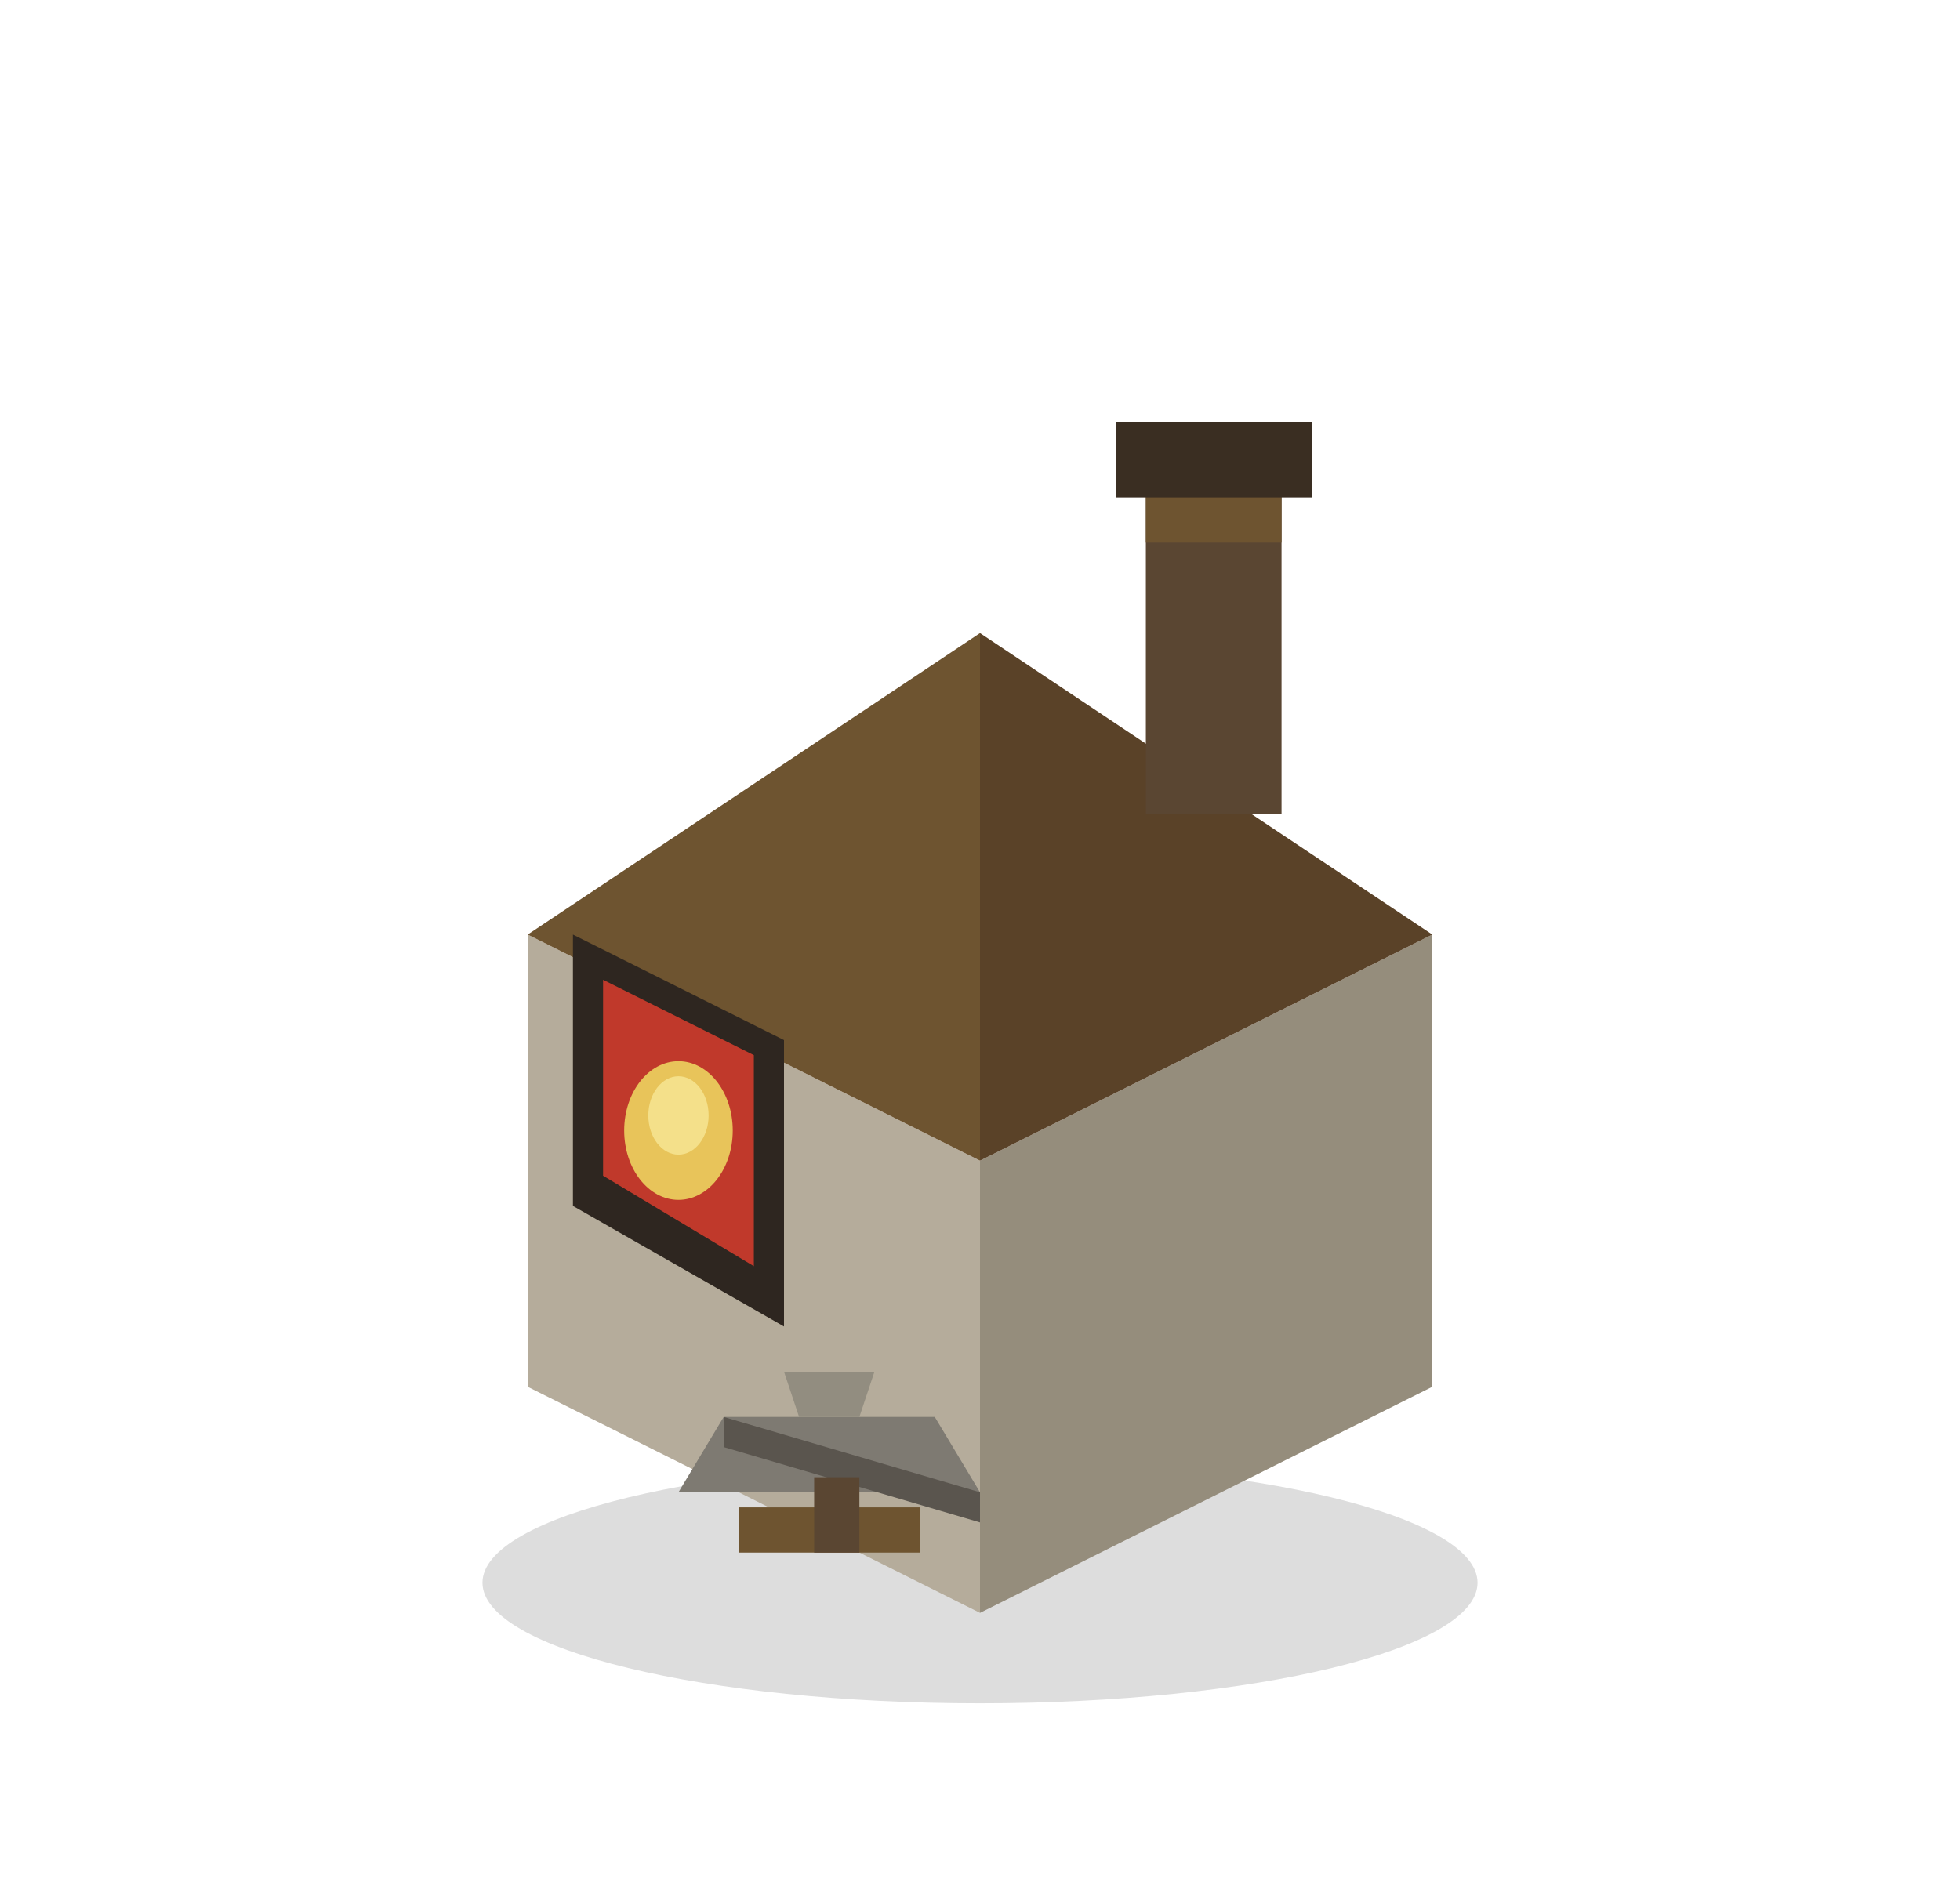
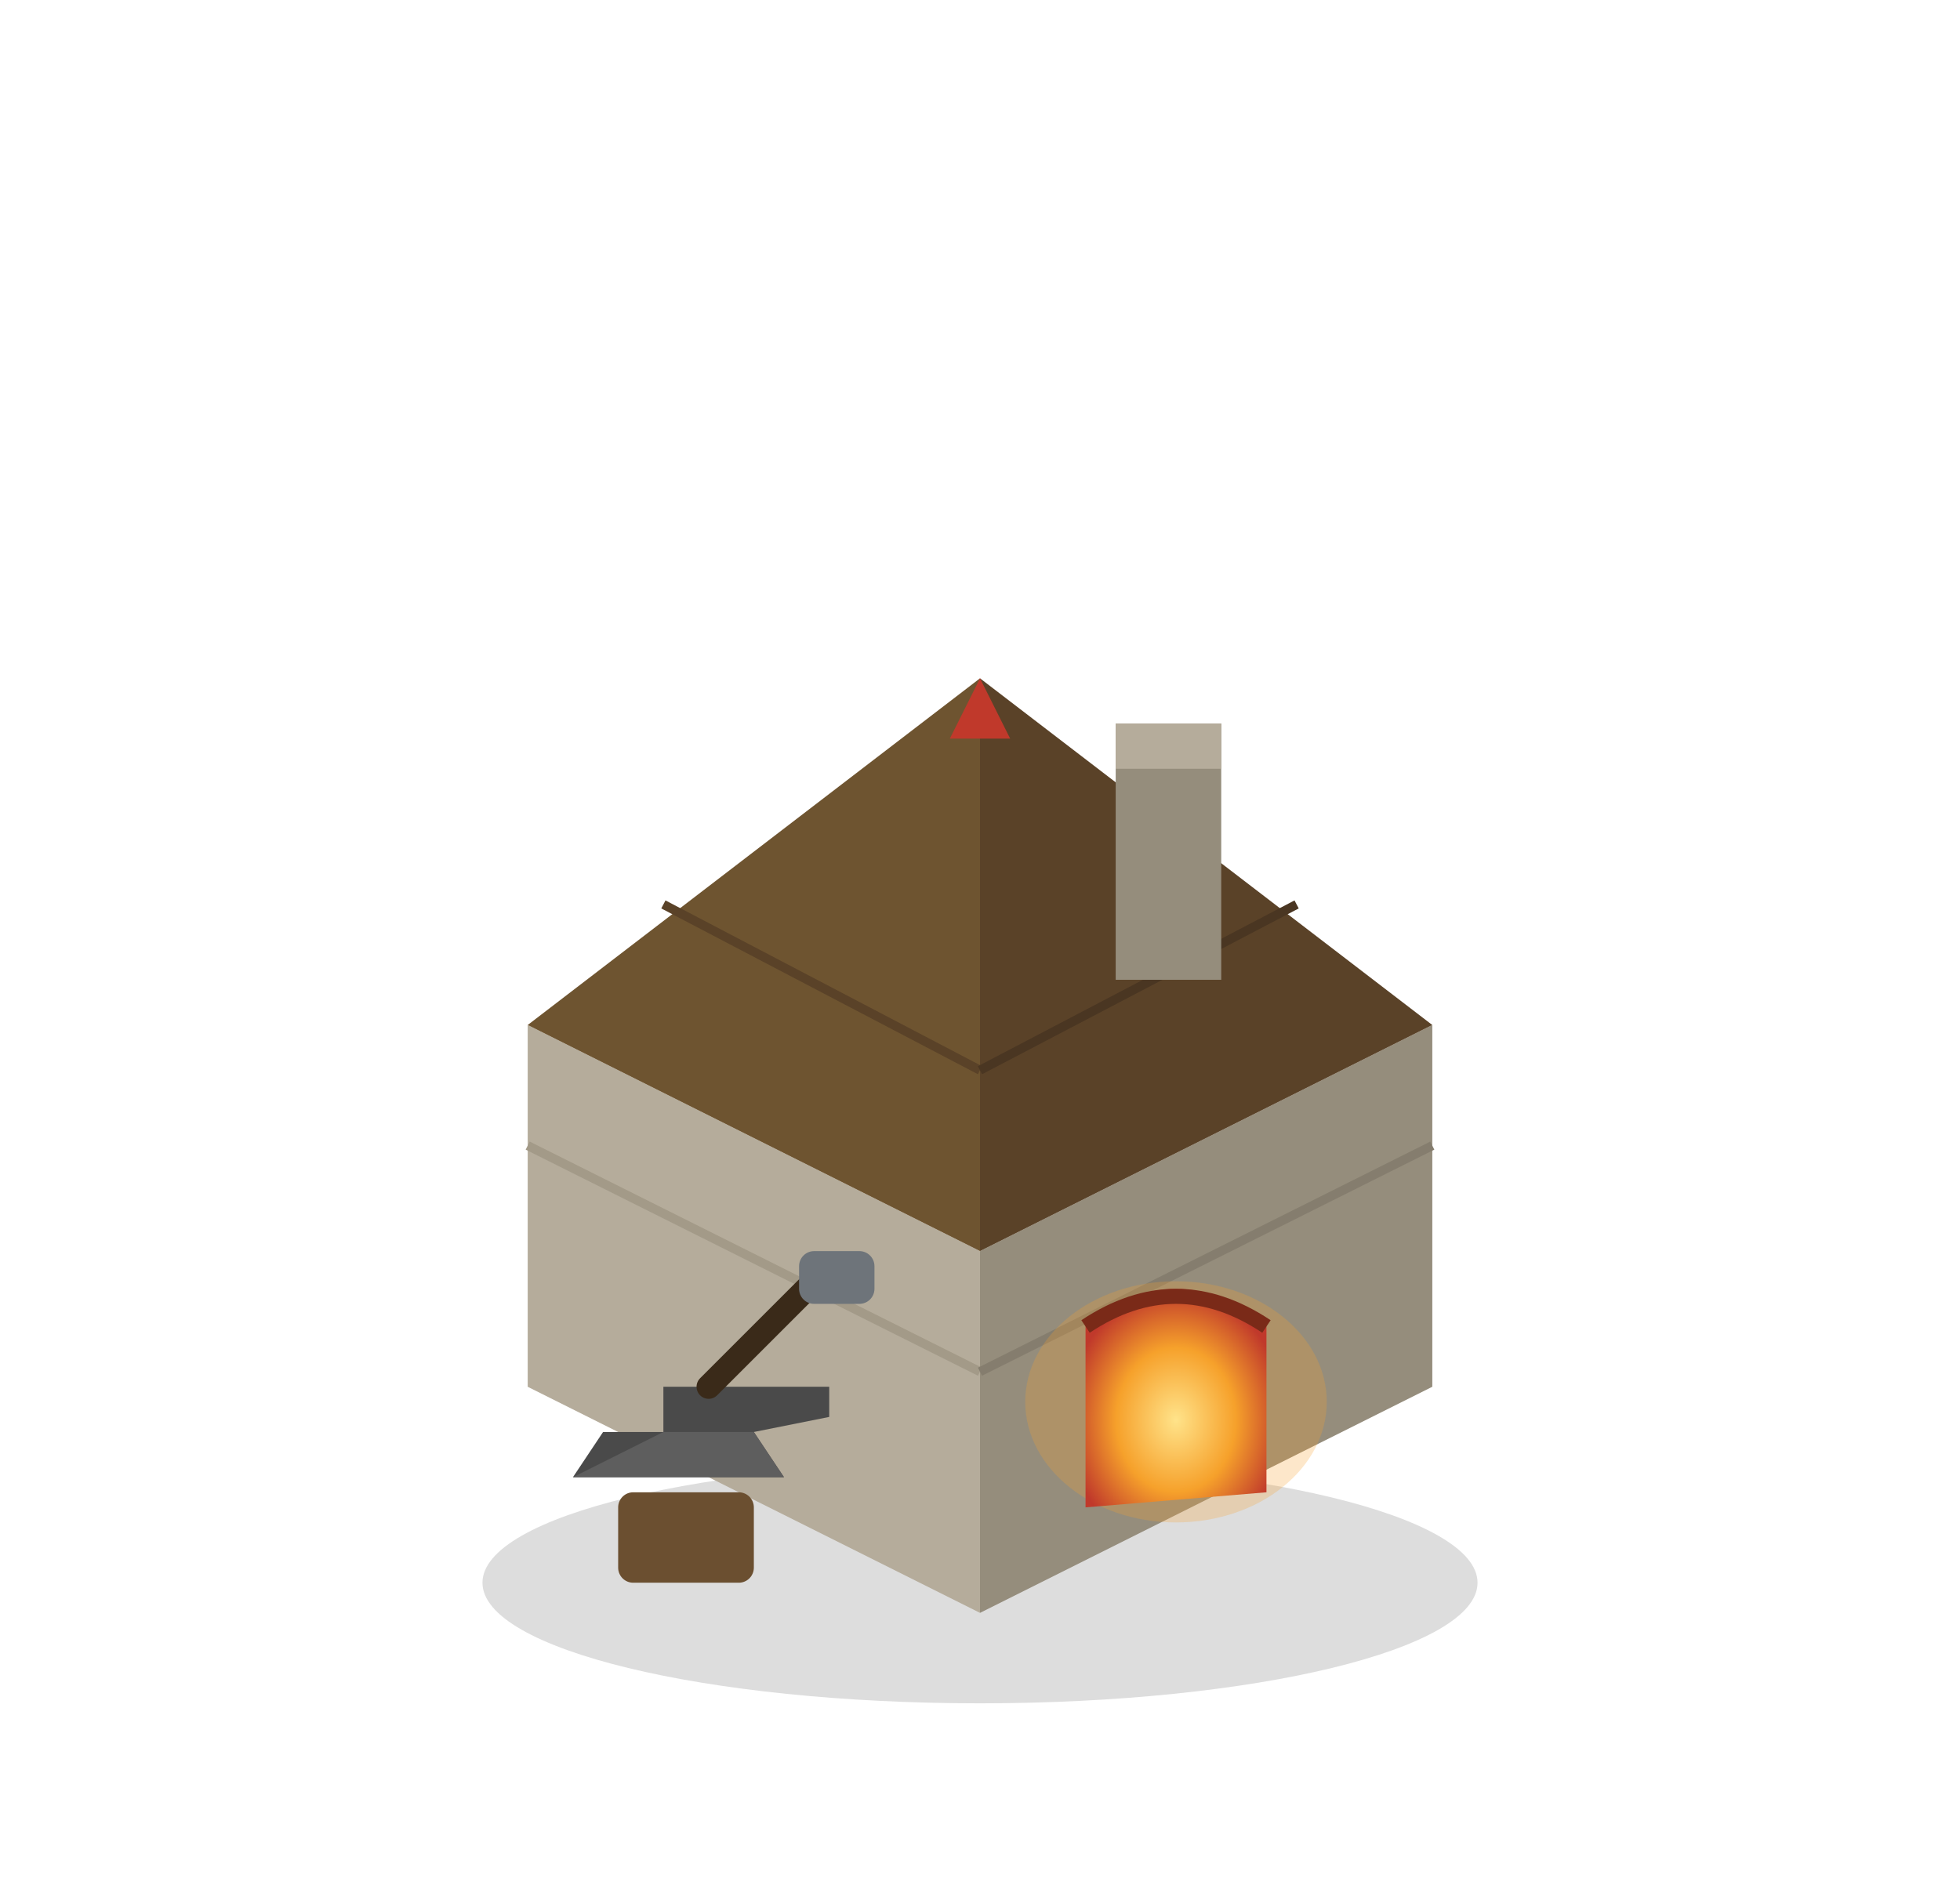
<svg xmlns="http://www.w3.org/2000/svg" width="130" height="126" viewBox="0 0 130 126" data-anchor="65,92" data-footprint="2x2">
+   <defs>
+     <radialGradient id="forge" cx="50%" cy="60%" r="60%">
+       <stop offset="0%" stop-color="#FFE38A" />
+       <stop offset="55%" stop-color="#F6A12B" />
+       <stop offset="100%" stop-color="#C0392B" />
+     </radialGradient>
+   </defs>
  <ellipse cx="65" cy="105" rx="33" ry="8" fill="#00000022" />
-   <polygon points="35,62 65,77 65,107 35,92" fill="#B5AC9B" />
-   <polygon points="65,77 95,62 95,92 65,107" fill="#958D7C" />
-   <polygon points="35,62 65,77 65,42" fill="#6E5430" />
-   <polygon points="65,77 95,62 65,42" fill="#5A4228" />
-   <path d="M38 80 L38 62 L52 69 L52 88 Z" fill="#2E2620" />
-   <path d="M40 78 L40 65 L50 70 L50 84 Z" fill="#C0392B" />
-   <ellipse cx="45" cy="75" rx="3.6" ry="4.6" fill="#E8C45A" />
-   <ellipse cx="45" cy="74" rx="2" ry="2.6" fill="#F4E08A" />
-   <rect x="76" y="32" width="9" height="22" fill="#5A4632" />
-   <rect x="76" y="32" width="9" height="4" fill="#6E5430" />
-   <rect x="74" y="28" width="13" height="5" fill="#3A2E22" />
-   <polygon points="49,100 61,100 61,103 49,103" fill="#6E5430" />
-   <polygon points="48,94 62,94 65,99 45,99" fill="#7E7A72" />
-   <polygon points="48,94 65,99 65,101 48,96" fill="#5A554E" />
-   <polygon points="53,94 57,94 58,91 52,91" fill="#928D80" />
-   <rect x="54" y="98" width="3" height="5" fill="#5A4632" />
+   <polygon points="35,68 65,83 65,107 35,92" fill="#B5AC9B" />
+   <polygon points="65,83 95,68 95,92 65,107" fill="#958D7C" />
+   <line x1="35" y1="76" x2="65" y2="91" stroke="#A39A88" stroke-width="0.6" />
+   <line x1="95" y1="76" x2="65" y2="91" stroke="#857D6E" stroke-width="0.6" />
+   <polygon points="35,68 65,83 65,45" fill="#6E5430" />
+   <polygon points="65,83 95,68 65,45" fill="#5A4228" />
+   <line x1="44" y1="60" x2="65" y2="71" stroke="#5A4228" stroke-width="0.6" />
+   <line x1="86" y1="60" x2="65" y2="71" stroke="#4A3622" stroke-width="0.6" />
+   <polygon points="65,45 67,49 63,49" fill="#C0392B" />
+   <rect x="74" y="48" width="7" height="17" fill="#958D7C" />
+   <rect x="74" y="48" width="7" height="3" fill="#B5AC9B" />
+   <ellipse cx="78" cy="93" rx="10" ry="8" fill="#F6A12B" opacity="0.25" />
+   <path d="M72 100 L72 88 Q78 83 84 88 L84 99 Z" fill="url(#forge)" />
+   <path d="M72 88 Q78 84 84 88" fill="none" stroke="#7A2A18" stroke-width="1" />
+   <rect x="41" y="99" width="9" height="6" rx="1" fill="#6B4F30" />
+   <path d="M38 98 L52 98 L50 95 L55 94 L55 92 L44 92 L44 95 L40 95 Z" fill="#4A4A4A" />
+   <path d="M38 98 L52 98 L50 95 L44 95 Z" fill="#5E5E5E" />
+   <line x1="47" y1="92" x2="54" y2="85" stroke="#3A2A19" stroke-width="1.6" stroke-linecap="round" />
+   <rect x="53" y="83" width="5" height="3.5" rx="1" fill="#6E747A" />
</svg>
